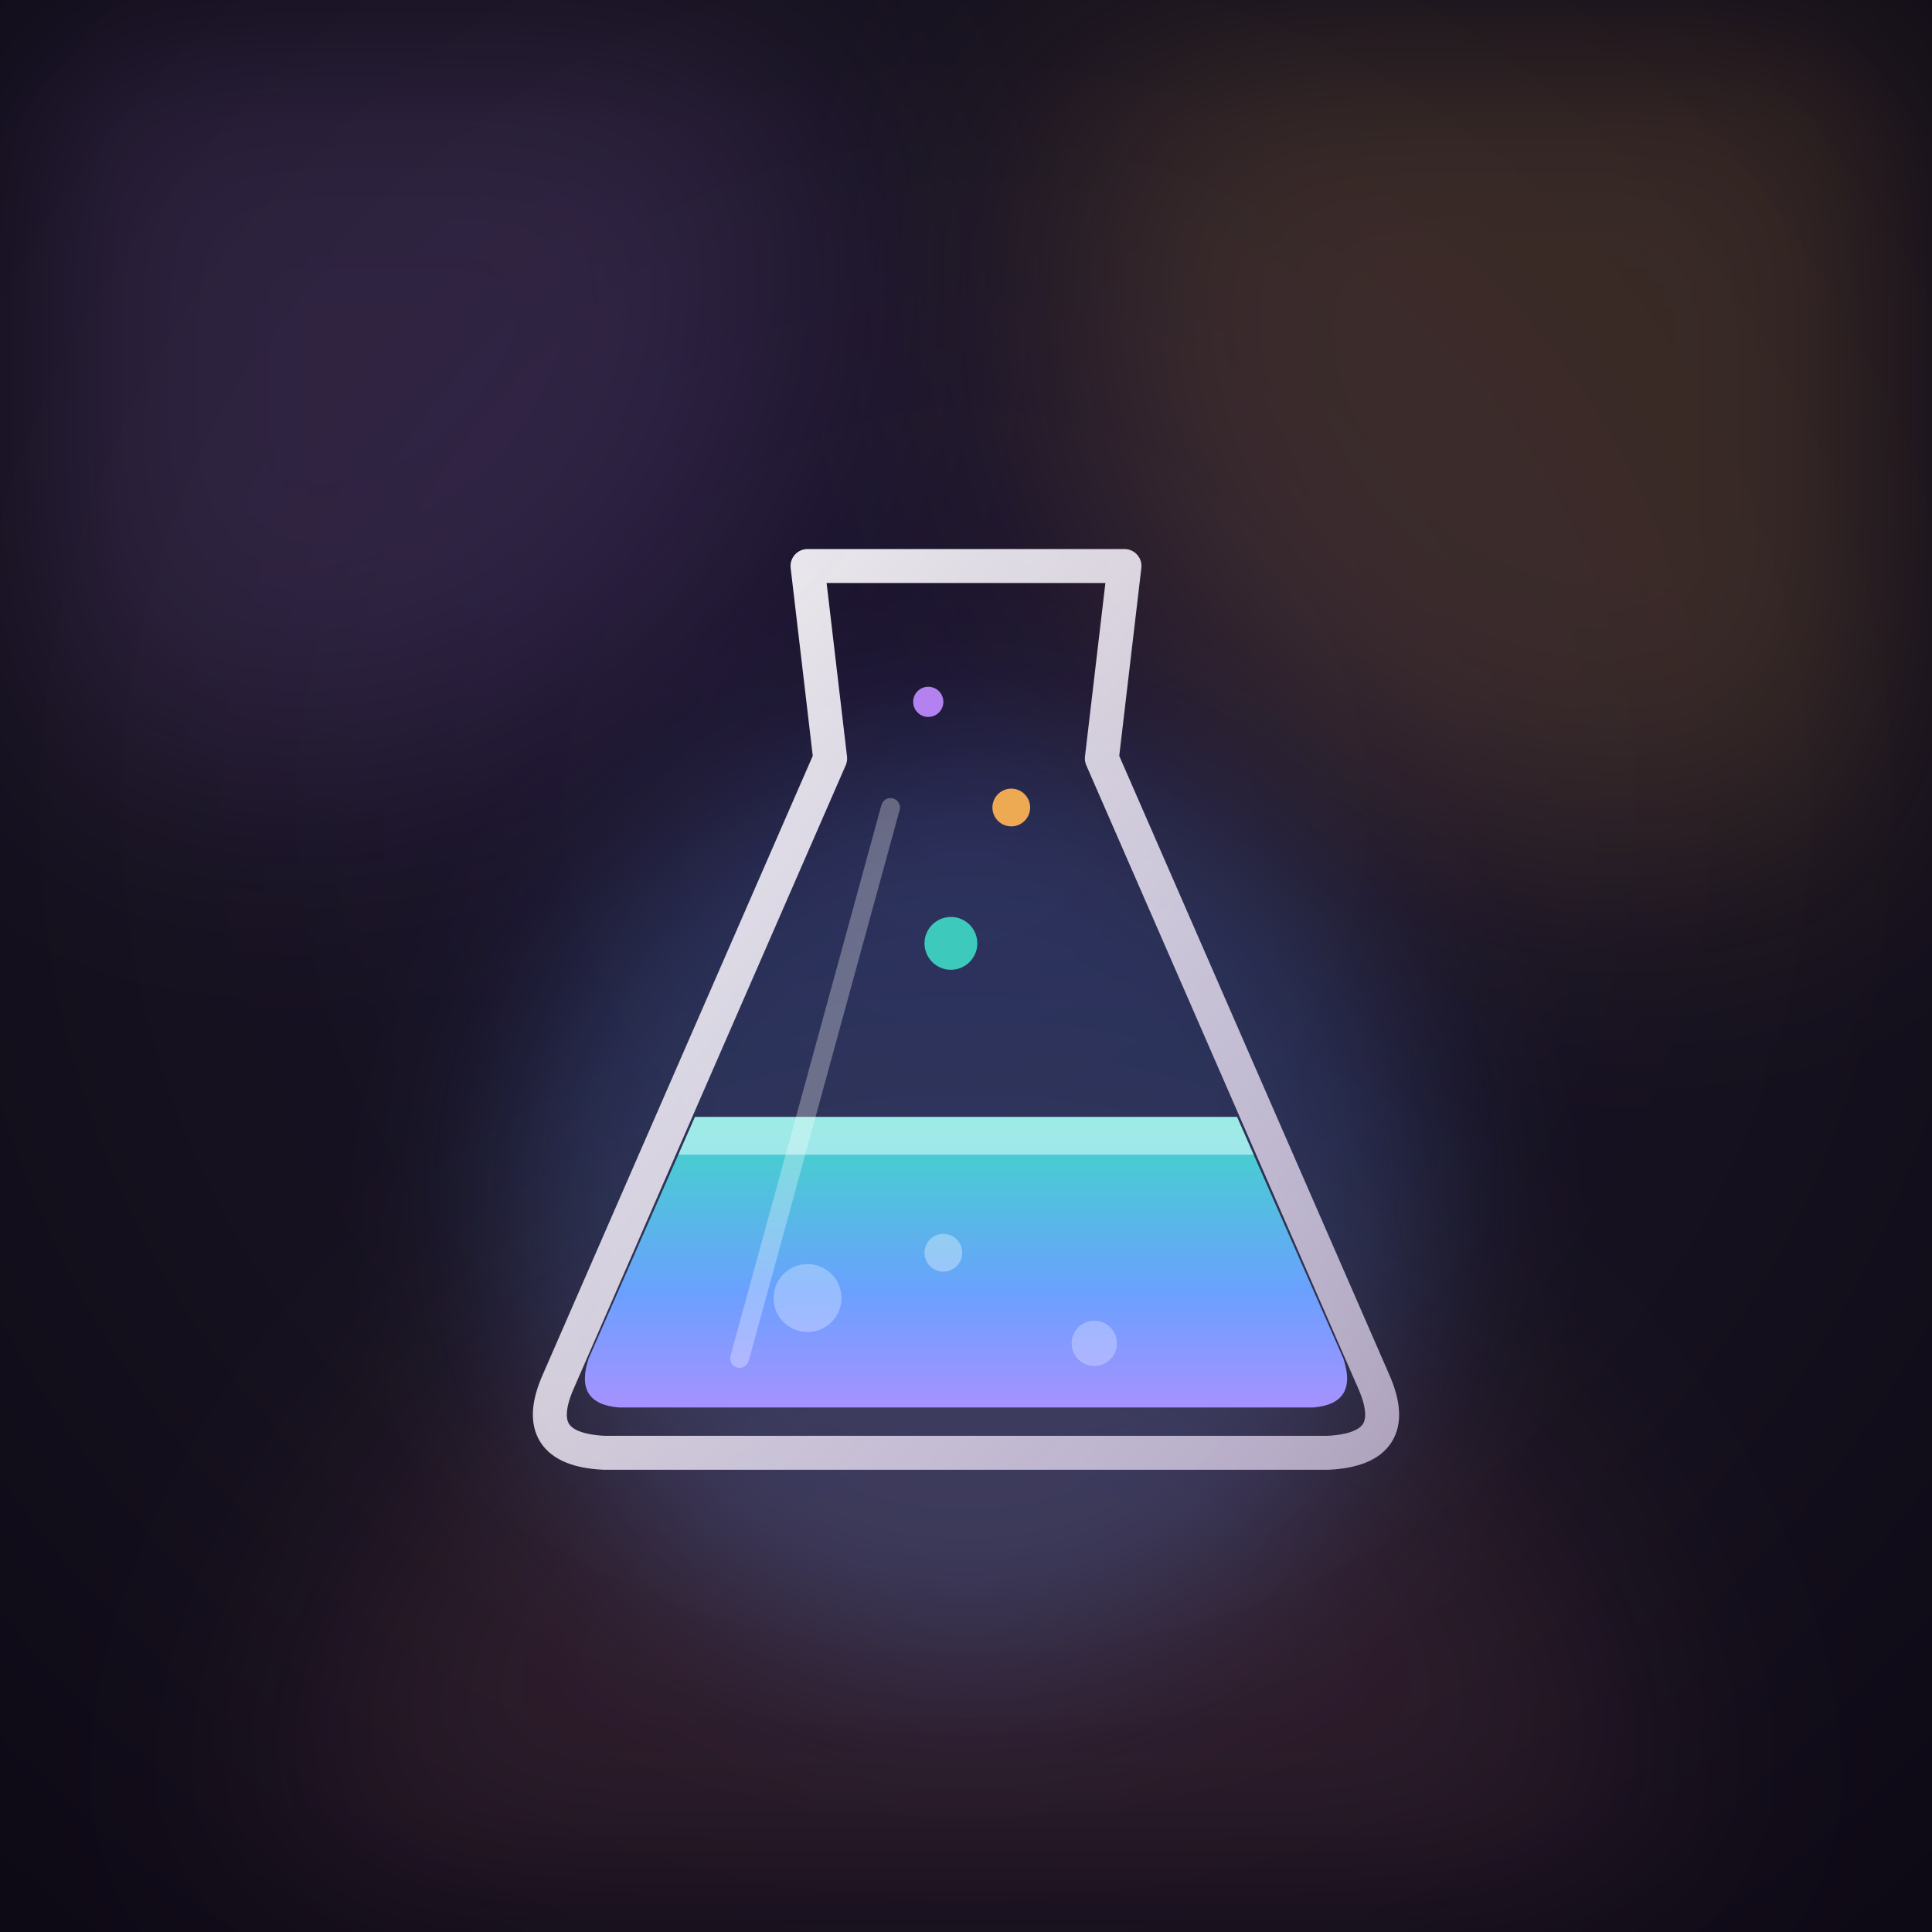
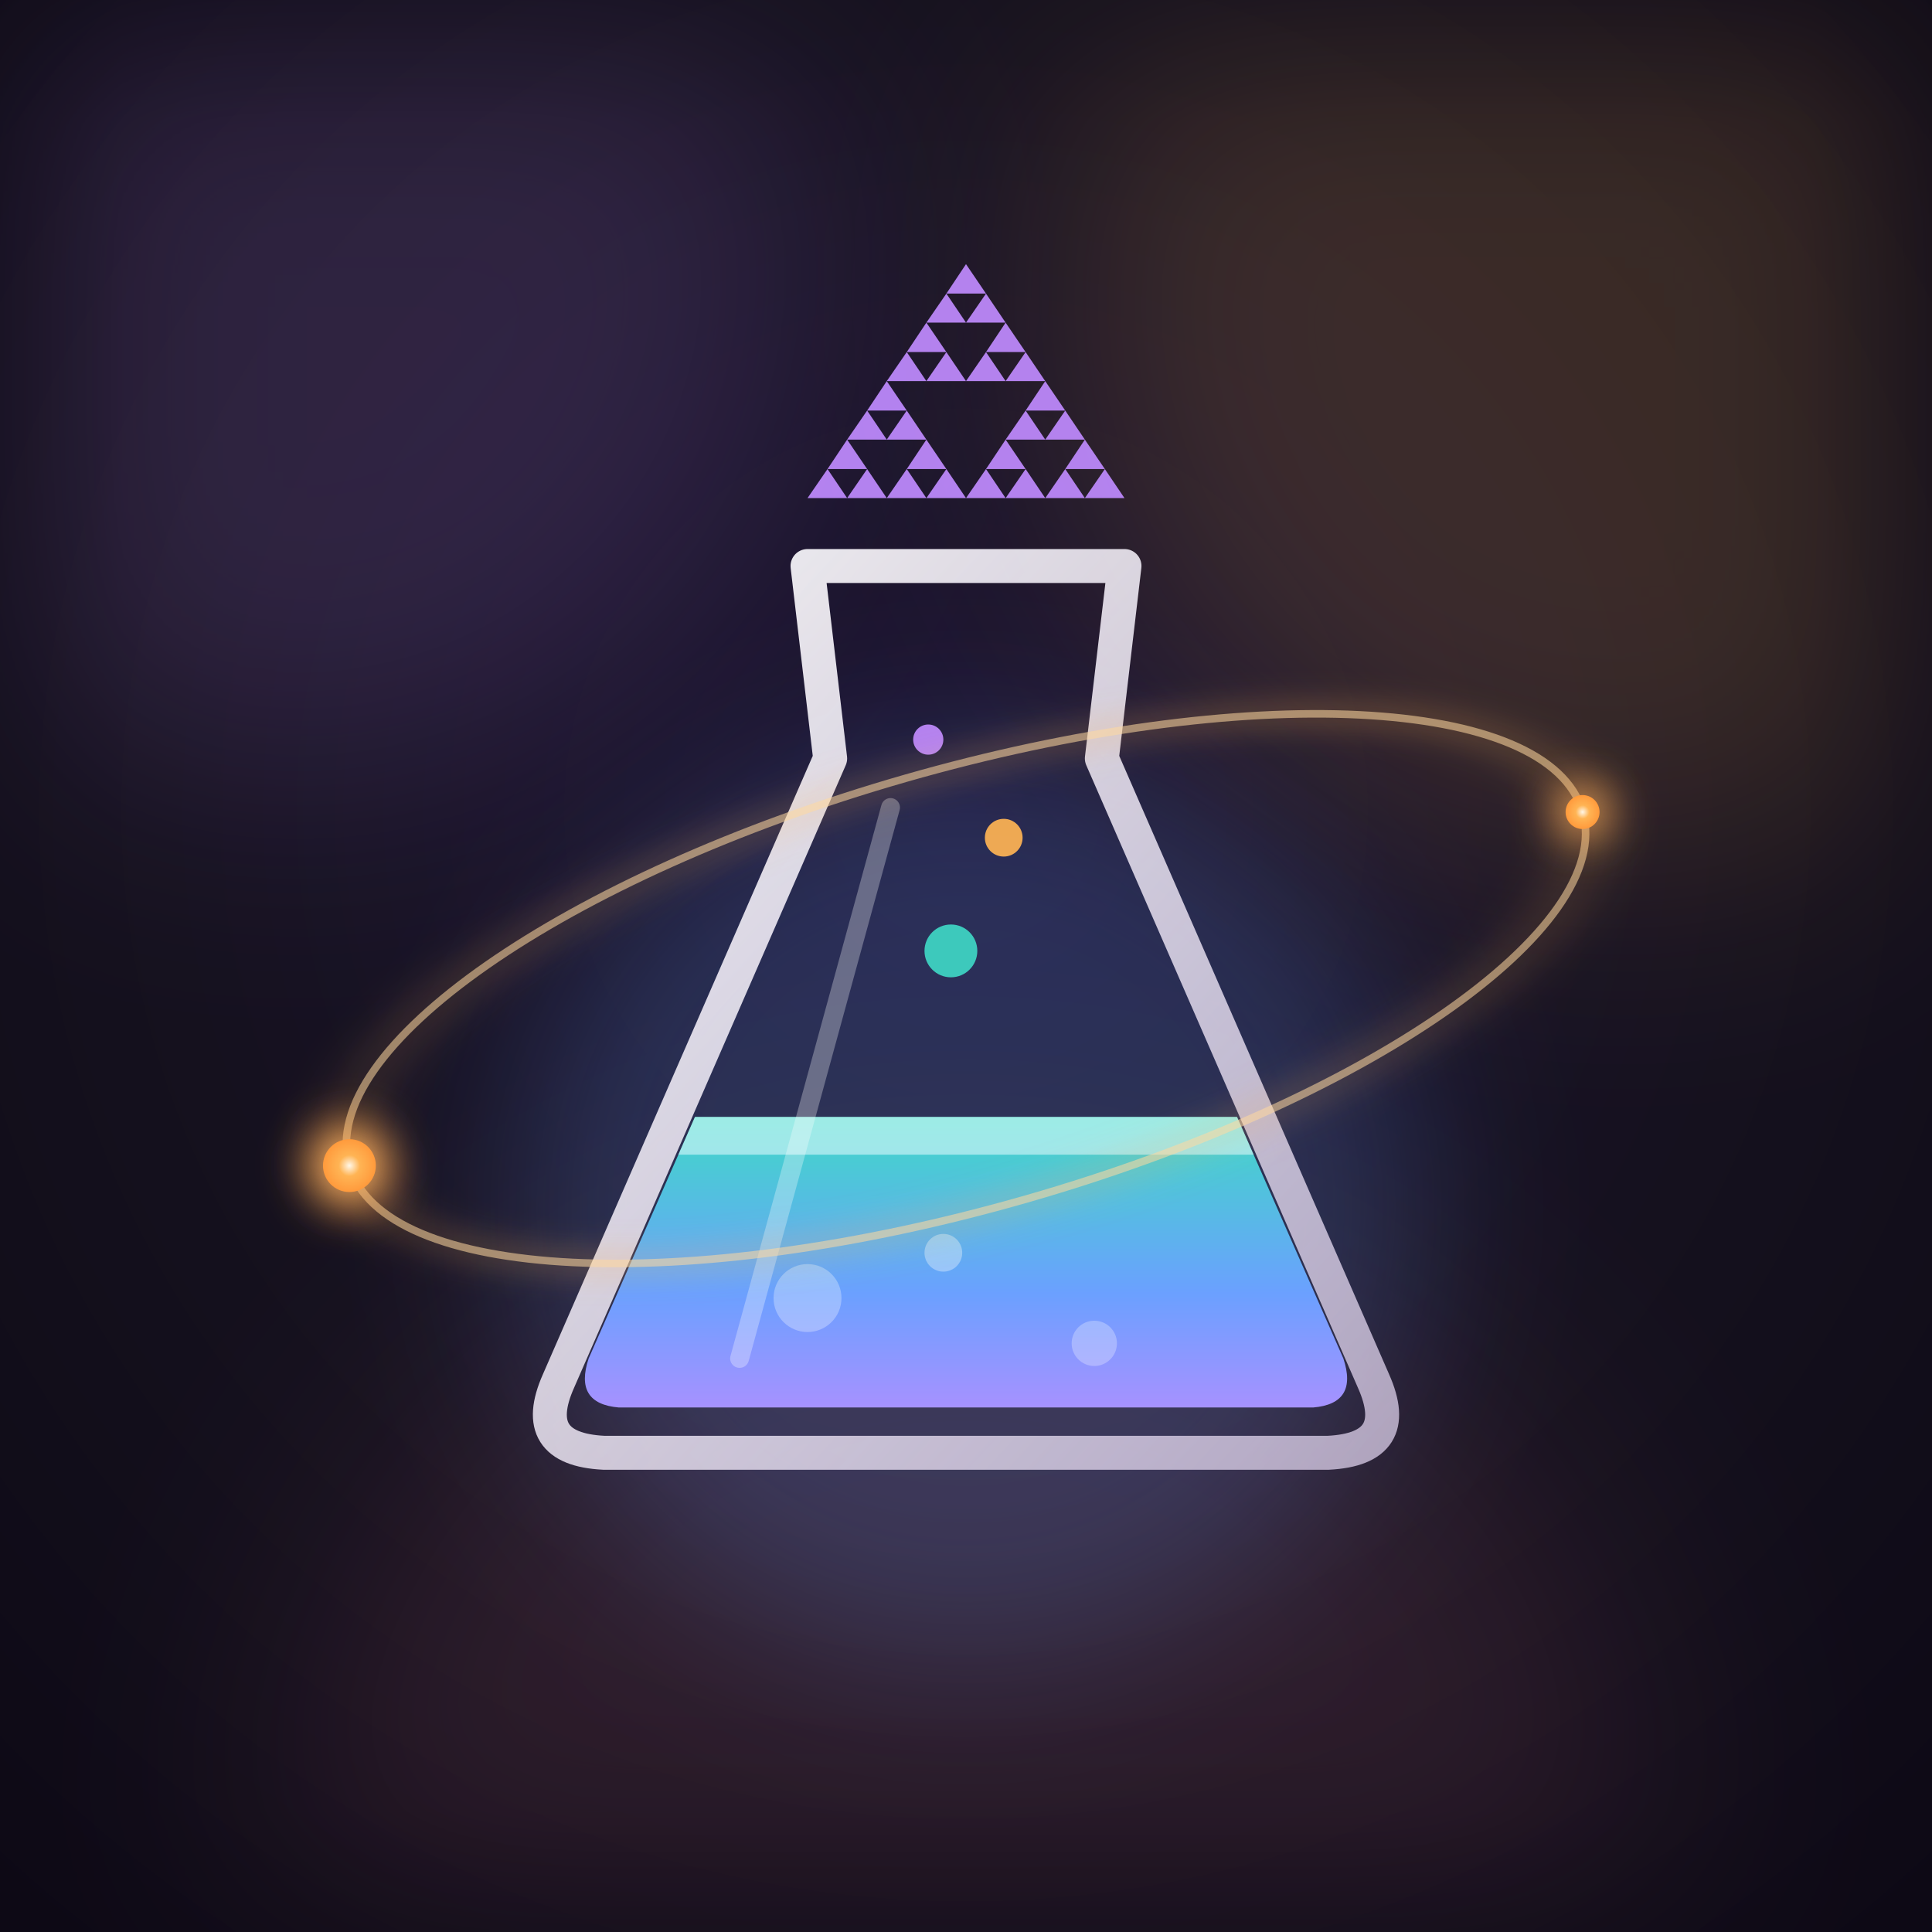
<svg xmlns="http://www.w3.org/2000/svg" width="512" height="512" viewBox="0 0 512 512" role="img" aria-label="המעבדה">
  <defs>
    <radialGradient id="bg" cx="50%" cy="42%" r="75%">
      <stop offset="0%" stop-color="#1c1432" />
      <stop offset="55%" stop-color="#15111e" />
      <stop offset="100%" stop-color="#0d0915" />
    </radialGradient>
    <linearGradient id="liquid" x1="0" y1="0" x2="0" y2="1">
      <stop offset="0%" stop-color="#3fd9c6" />
      <stop offset="52%" stop-color="#6ba0ff" />
      <stop offset="100%" stop-color="#c08bff" />
    </linearGradient>
    <linearGradient id="glass" x1="0" y1="0" x2="1" y2="1">
      <stop offset="0%" stop-color="#ffffff" stop-opacity=".95" />
      <stop offset="100%" stop-color="#dccfea" stop-opacity=".75" />
    </linearGradient>
+     <radialGradient id="elec" cx="50%" cy="50%" r="50%">
+       <stop offset="0%" stop-color="#fff7e8" />
+       <stop offset="40%" stop-color="#ffb454" />
+       <stop offset="100%" stop-color="#ff9a3c" />
+     </radialGradient>
    <filter id="soft" x="-60%" y="-60%" width="220%" height="220%">
      <feGaussianBlur stdDeviation="34" />
    </filter>
    <filter id="glow" x="-80%" y="-80%" width="260%" height="260%">
      <feGaussianBlur stdDeviation="22" />
    </filter>
+     <filter id="eglow" x="-120%" y="-120%" width="340%" height="340%">
+       <feGaussianBlur stdDeviation="6" />
+     </filter>
    <clipPath id="inner">
      <path d="M226,201 L286,201 L356,360 Q360,372 348,373 L164,373 Q152,372 156,360 Z" />
    </clipPath>
  </defs>
-   <rect width="512" height="512" rx="0" fill="url(#bg)" />
+   <rect width="512" height="512" fill="url(#bg)" />
  <circle cx="430" cy="78" r="150" fill="#ffb454" opacity=".16" filter="url(#soft)" />
  <circle cx="78" cy="70" r="135" fill="#c08bff" opacity=".15" filter="url(#soft)" />
  <circle cx="256" cy="500" r="180" fill="#ff8aa8" opacity=".11" filter="url(#soft)" />
-   <ellipse cx="256" cy="320" rx="120" ry="120" fill="#6ba0ff" opacity=".22" filter="url(#glow)" />
+   <ellipse cx="256" cy="320" rx="120" ry="120" fill="#6ba0ff" opacity=".20" filter="url(#glow)" />
+   <path fill="#c08bff" opacity=".92" d="M256.0,70.0 L250.8,77.8 L261.3,77.8 Z M250.8,77.8 L245.5,85.5 L256.0,85.5 Z M261.3,77.8 L256.0,85.5 L266.5,85.5 Z M245.5,85.5 L240.3,93.3 L250.8,93.3 Z M240.3,93.3 L235.0,101.0 L245.5,101.0 Z M250.8,93.3 L245.5,101.0 L256.0,101.0 Z M266.5,85.5 L261.3,93.3 L271.8,93.3 Z M261.3,93.3 L256.0,101.0 L266.5,101.0 Z M271.8,93.3 L266.5,101.0 L277.0,101.0 Z M235.0,101.0 L229.8,108.8 L240.3,108.8 Z M229.8,108.8 L224.5,116.5 L235.0,116.5 Z M240.3,108.8 L235.0,116.5 L245.5,116.5 Z M224.5,116.5 L219.3,124.3 L229.8,124.3 Z M219.3,124.3 L214.0,132.0 L224.5,132.0 Z M229.8,124.3 L224.5,132.0 L235.0,132.0 Z M245.5,116.5 L240.3,124.3 L250.8,124.3 Z M240.3,124.3 L235.0,132.0 L245.5,132.0 Z M250.8,124.3 L245.5,132.0 L256.0,132.0 Z M277.0,101.0 L271.8,108.8 L282.3,108.8 Z M271.8,108.8 L266.5,116.5 L277.0,116.5 Z M282.3,108.8 L277.0,116.5 L287.5,116.5 Z M266.5,116.5 L261.3,124.3 L271.8,124.3 Z M261.3,124.3 L256.0,132.0 L266.5,132.0 Z M271.8,124.3 L266.5,132.0 L277.0,132.0 Z M287.5,116.5 L282.3,124.3 L292.8,124.3 Z M282.3,124.3 L277.0,132.0 L287.5,132.0 Z M292.8,124.3 L287.5,132.0 L298.0,132.0 Z" />
  <g clip-path="url(#inner)">
    <rect x="150" y="296" width="212" height="90" fill="url(#liquid)" />
    <rect x="150" y="296" width="212" height="10" fill="#eafcff" opacity=".55" />
    <circle cx="214" cy="344" r="9" fill="#ffffff" opacity=".30" />
    <circle cx="290" cy="356" r="6" fill="#ffffff" opacity=".28" />
    <circle cx="250" cy="332" r="5" fill="#ffffff" opacity=".34" />
  </g>
-   <circle cx="252" cy="250" r="7" fill="#3fd9c6" opacity=".9" />
-   <circle cx="268" cy="214" r="5" fill="#ffb454" opacity=".92" />
-   <circle cx="246" cy="186" r="4" fill="#c08bff" opacity=".92" />
+   <circle cx="252" cy="252" r="7" fill="#3fd9c6" opacity=".9" />
+   <circle cx="266" cy="222" r="5" fill="#ffb454" opacity=".92" />
+   <circle cx="246" cy="196" r="4" fill="#c08bff" opacity=".92" />
  <path d="M214,150 L298,150 L292,201 L364,366 Q372,384 352,385 L160,385 Q140,384 148,366 L220,201 Z" fill="none" stroke="url(#glass)" stroke-width="9" stroke-linejoin="round" />
  <path d="M205,150 L307,150" fill="none" stroke="url(#glass)" stroke-width="11" stroke-linecap="round" />
  <path d="M236,214 L196,360" fill="none" stroke="#ffffff" stroke-width="5" stroke-linecap="round" opacity=".30" />
+   <g transform="rotate(-16 256 262)">
+     <ellipse cx="256" cy="262" rx="170" ry="58" fill="none" stroke="#ffb454" stroke-width="3" opacity=".5" filter="url(#eglow)" />
+     <ellipse cx="256" cy="262" rx="170" ry="58" fill="none" stroke="#ffd9a0" stroke-width="2" opacity=".55" />
+   </g>
+   <circle cx="92.6" cy="308.9" r="11" fill="url(#elec)" filter="url(#eglow)" />
+   <circle cx="92.6" cy="308.9" r="7" fill="url(#elec)" />
+   <circle cx="419.4" cy="215.2" r="7" fill="url(#elec)" filter="url(#eglow)" />
+   <circle cx="419.4" cy="215.2" r="4.5" fill="url(#elec)" />
</svg>
